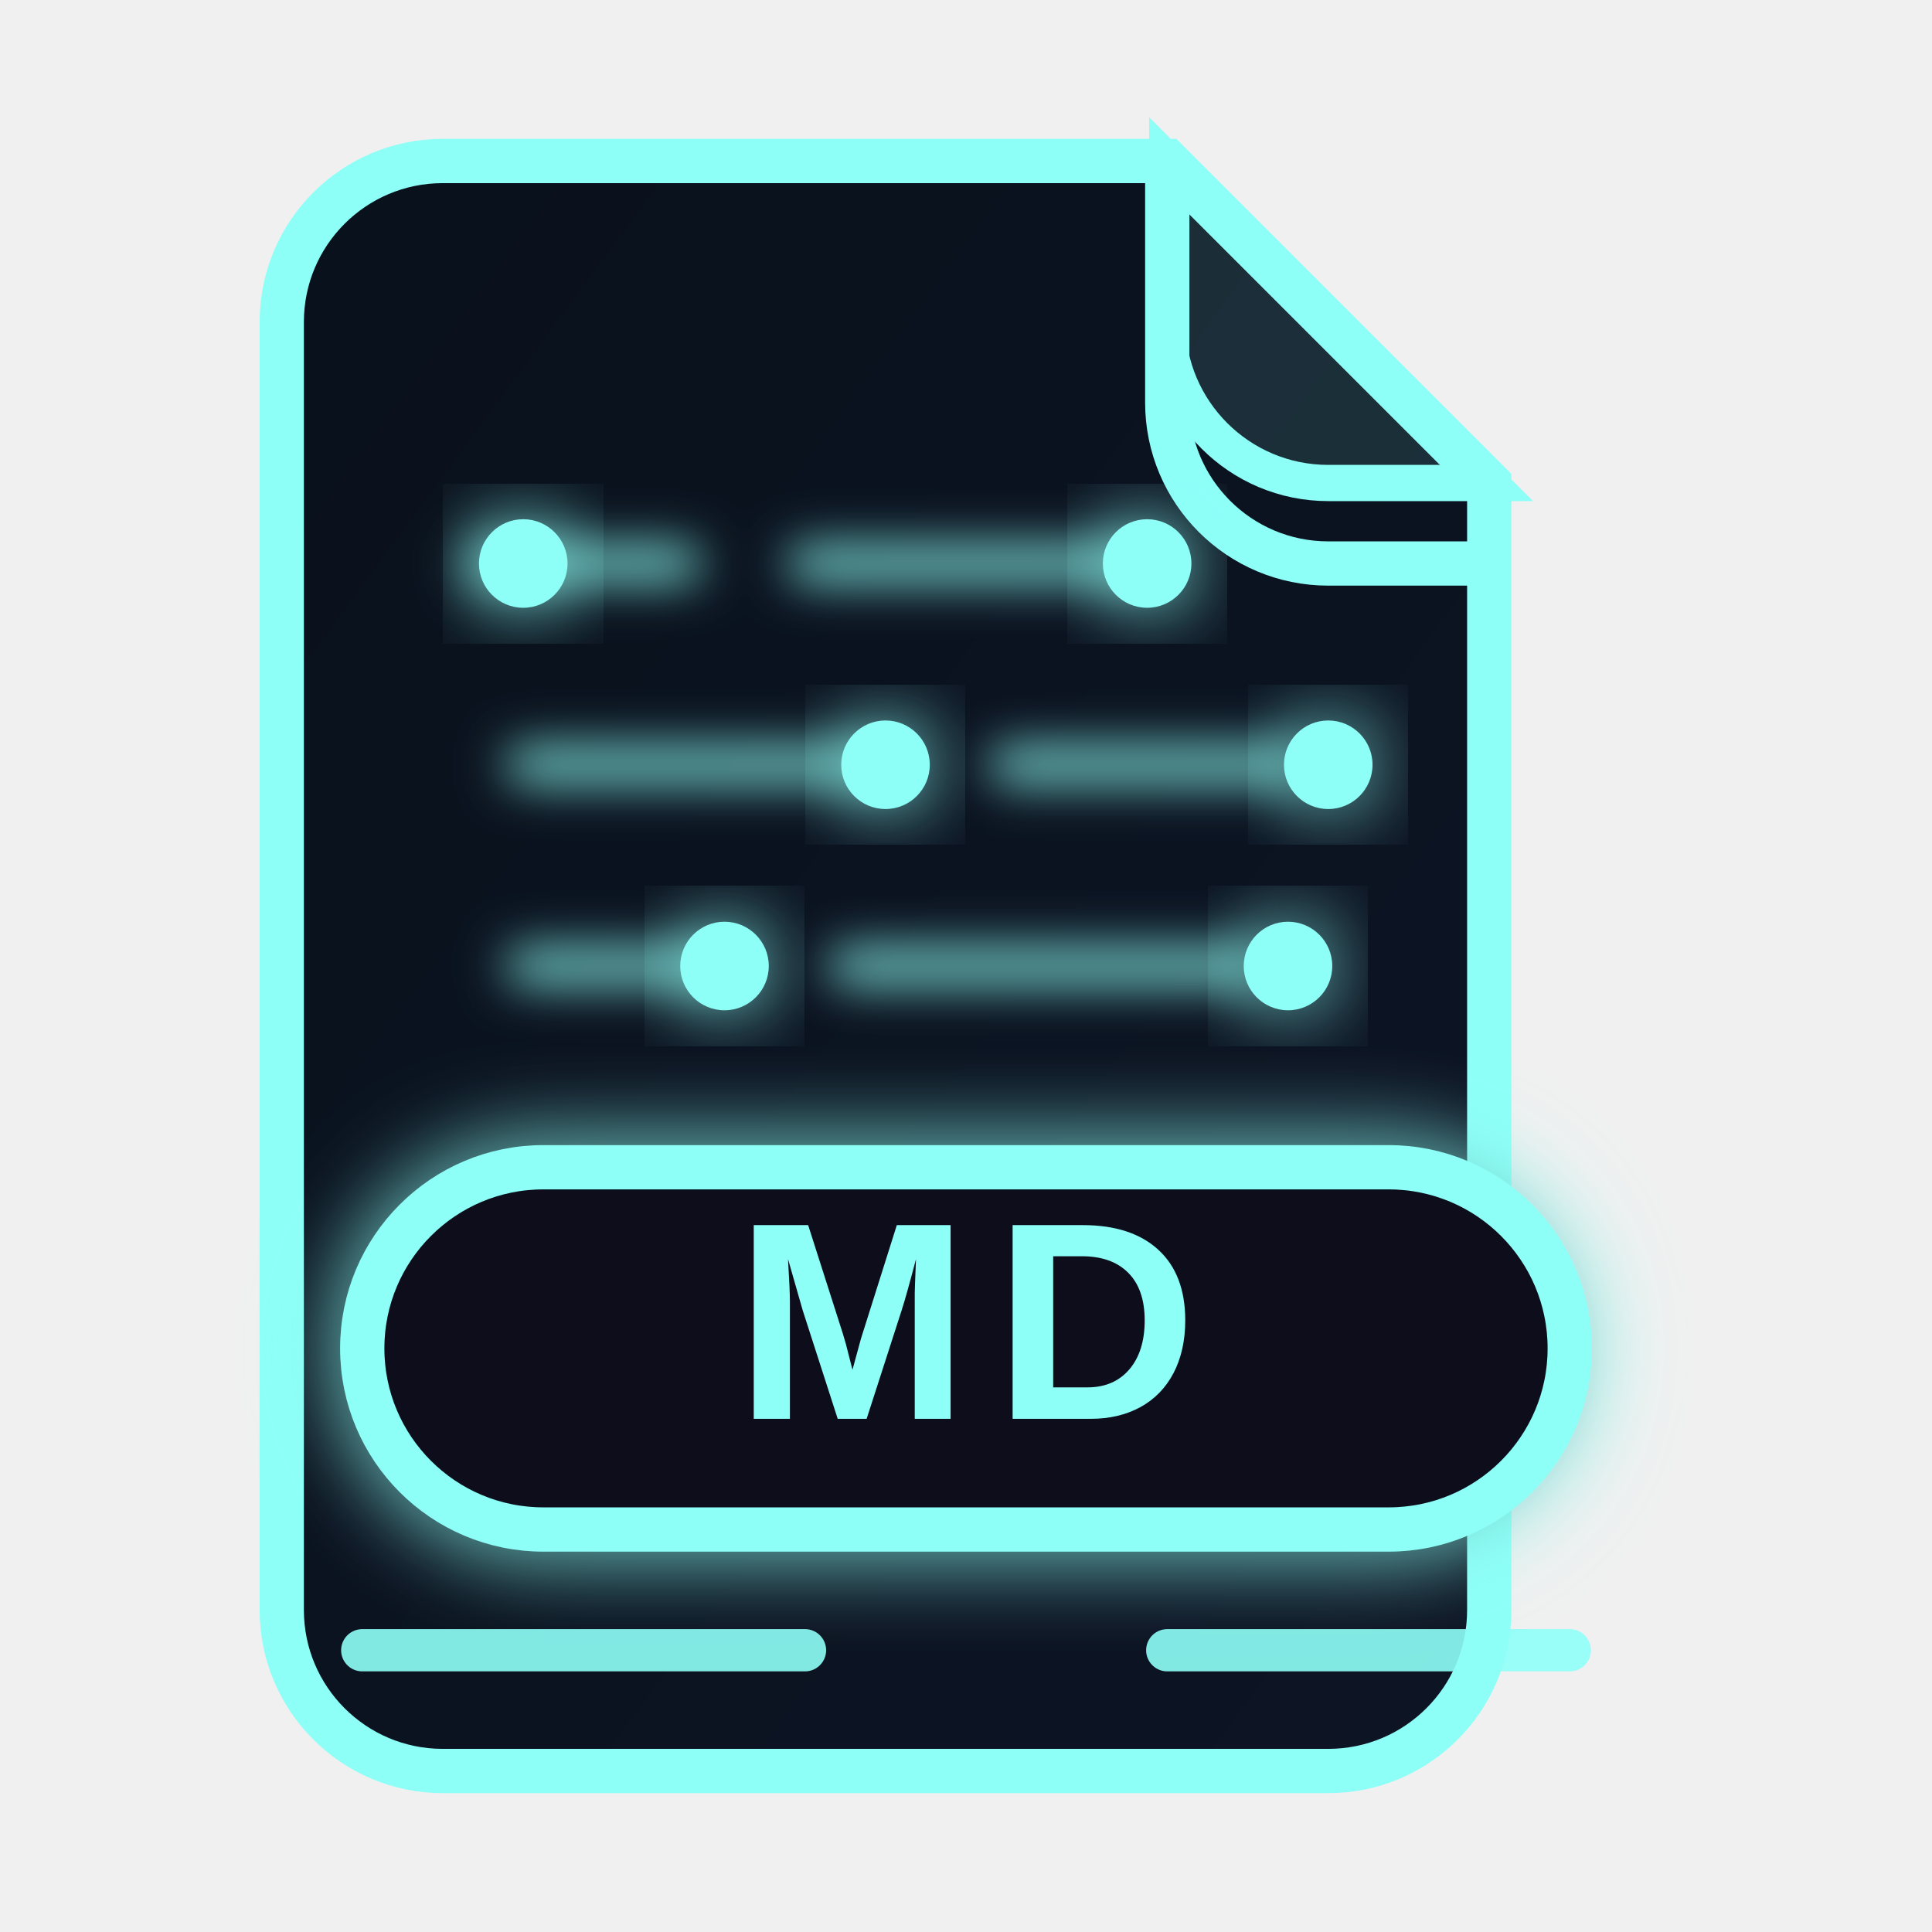
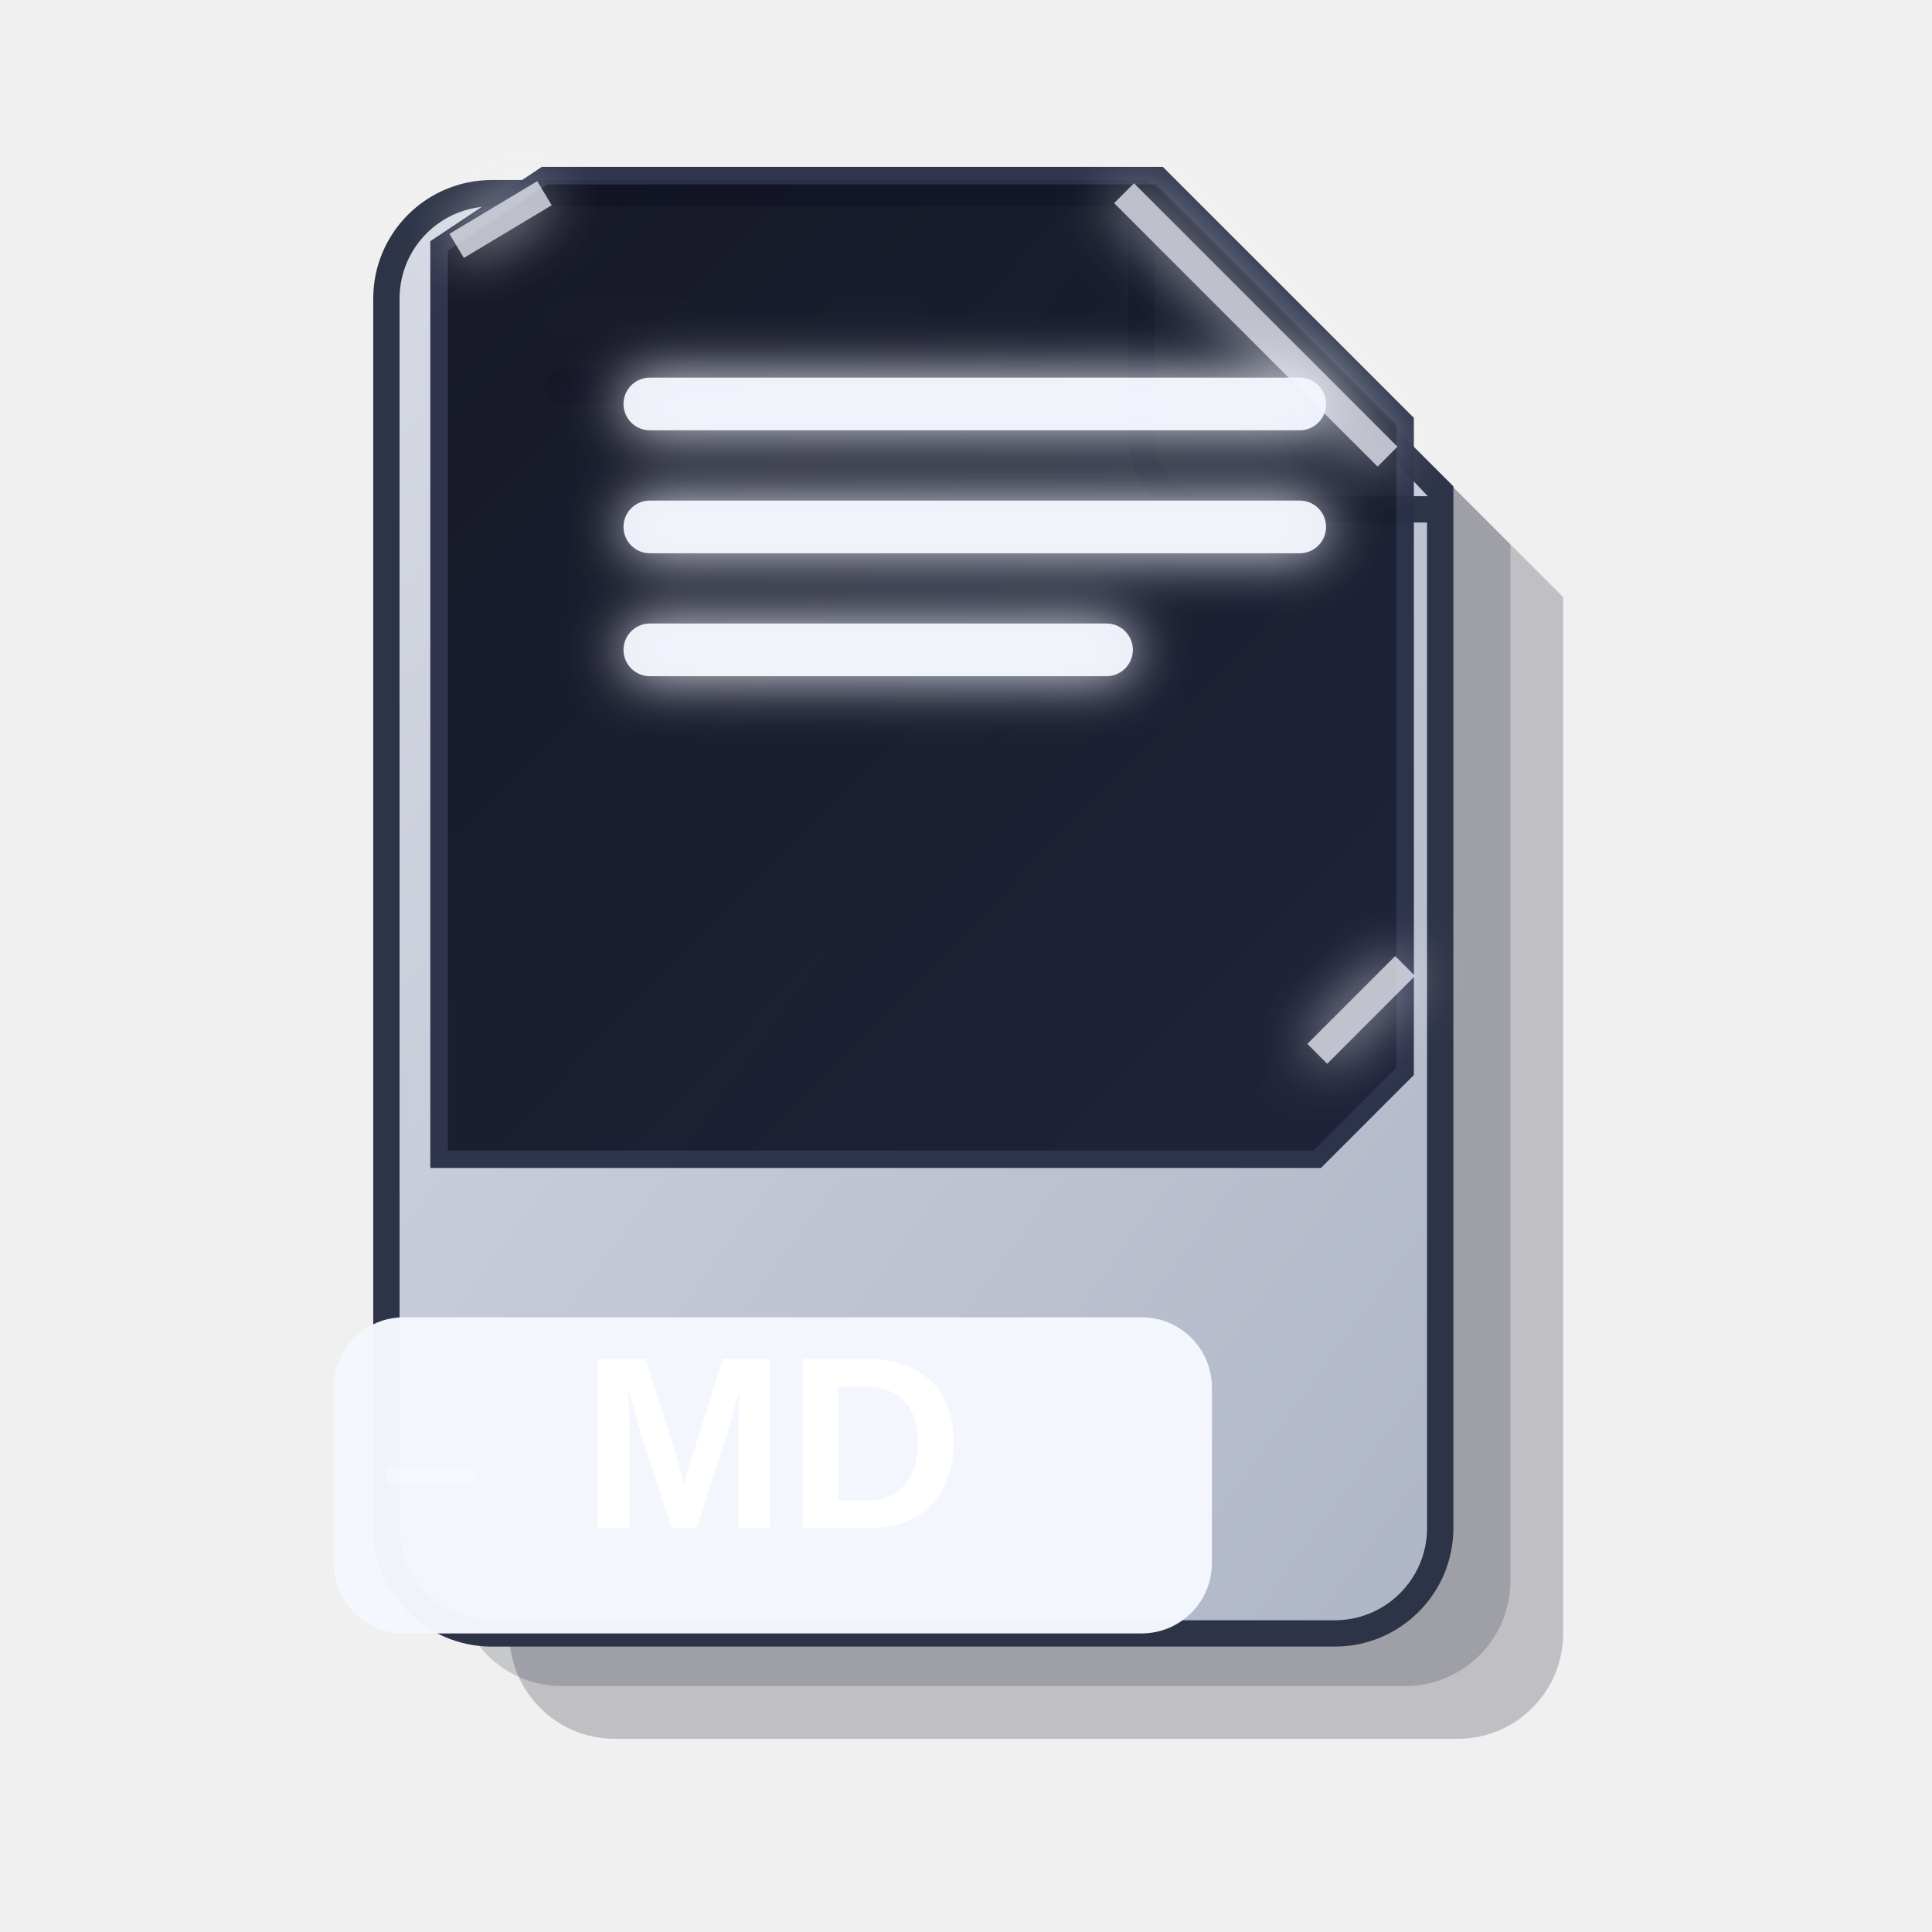
- <svg xmlns="http://www.w3.org/2000/svg" viewBox="0 0 96 96" role="img" aria-label="MD">
+ <svg xmlns="http://www.w3.org/2000/svg" width="256" height="256" viewBox="0 0 188 220" role="img" aria-label="MD file icon">
  <defs>
-     <linearGradient id="bg" x1="0" y1="0" x2="1" y2="1">
-       <stop offset="0%" stop-color="#09111c" />
-       <stop offset="100%" stop-color="#0d1424" />
-     </linearGradient>
-     <filter id="glow" x="-40%" y="-40%" width="180%" height="180%">
-       <feGaussianBlur stdDeviation="2.2" result="b" />
+     <filter id="glow" x="-50%" y="-50%" width="200%" height="200%">
+       <feGaussianBlur stdDeviation="3.2" result="blur" />
      <feMerge>
-         <feMergeNode in="b" />
+         <feMergeNode in="blur" />
        <feMergeNode in="SourceGraphic" />
      </feMerge>
    </filter>
-     <filter id="soft" x="-40%" y="-40%" width="180%" height="180%">
-       <feGaussianBlur stdDeviation="1.2" />
-     </filter>
+     <linearGradient id="panel" x1="0" x2="1" y1="0" y2="1">
+       <stop offset="0%" stop-color="#101321" />
+       <stop offset="100%" stop-color="#1b2035" />
+     </linearGradient>
+     <linearGradient id="paper" x1="0" x2="1" y1="0" y2="1">
+       <stop offset="0%" stop-color="#d7dae4" />
+       <stop offset="100%" stop-color="#aeb5c5" />
+     </linearGradient>
  </defs>
-   <path d="M22 8h36l16 16v56a8 8 0 0 1-8 8H22a8 8 0 0 1-8-8V16a8 8 0 0 1 8-8z" fill="url(#bg)" stroke="#8efff7" stroke-width="2.2" />
-   <path d="M58 8v12a8 8 0 0 0 8 8h8" fill="none" stroke="#8efff7" stroke-width="2.2" />
-   <path d="M58 8l16 16H66a8 8 0 0 1-8-8V8z" fill="#8efff7" fill-opacity="0.12" stroke="#8efff7" stroke-width="1.8" />
-   <path d="M24 28h10m6 0h17m-31 10h18m6 0h14m-38 10h10m6 0h20" stroke="#8efff7" stroke-width="1.7" stroke-linecap="round" opacity="0.9" filter="url(#soft)" />
-   <circle cx="26" cy="28" r="2.2" fill="#8efff7" filter="url(#glow)" />
-   <circle cx="57" cy="28" r="2.2" fill="#8efff7" filter="url(#glow)" />
-   <circle cx="44" cy="38" r="2.2" fill="#8efff7" filter="url(#glow)" />
-   <circle cx="66" cy="38" r="2.2" fill="#8efff7" filter="url(#glow)" />
-   <circle cx="36" cy="48" r="2.2" fill="#8efff7" filter="url(#glow)" />
-   <circle cx="64" cy="48" r="2.2" fill="#8efff7" filter="url(#glow)" />
-   <rect x="18" y="58" width="60" height="18" rx="9" fill="#08111f" stroke="#8efff7" stroke-width="2.2" filter="url(#glow)" />
-   <text x="48" y="70.5" text-anchor="middle" font-family="Arial, Helvetica, sans-serif" font-size="14" font-weight="700" letter-spacing="1.2" fill="#8efff7">MD</text>
-   <path d="M18 82h22m18 0h20" stroke="#8efff7" stroke-width="2.1" stroke-linecap="round" opacity="0.9" />
+   <path d="M40 22h74l34 34v118a12 12 0 0 1-12 12H40a12 12 0 0 1-12-12V34a12 12 0 0 1 12-12z" fill="#15192a" opacity=".22" transform="translate(14 12)" />
+   <path d="M40 22h74l34 34v118a12 12 0 0 1-12 12H40a12 12 0 0 1-12-12V34a12 12 0 0 1 12-12z" fill="#0d1020" opacity=".18" transform="translate(8 6)" />
+   <path d="M40 22h74l34 34v118a12 12 0 0 1-12 12H40a12 12 0 0 1-12-12V34a12 12 0 0 1 12-12z" fill="url(#paper)" stroke="#2e3448" stroke-width="3" />
+   <path d="M114 22v28a8 8 0 0 0 8 8h26" fill="#c7ccda" stroke="#2e3448" stroke-width="3" />
+   <path d="M48 36h40" stroke="#f5f7ff" stroke-width="4" stroke-linecap="round" opacity=".85" />
+   <path d="M48 44h24" stroke="#2d3348" stroke-width="4" stroke-linecap="round" opacity=".35" />
+   <path d="M34 28l12-8h70l28 28v74l-10 10H34z" fill="url(#panel)" opacity=".97" stroke="#2a2f48" stroke-width="2" />
+   <path d="M36 28l10-6M134 120l10-10M112 22l30 30" stroke="#f5f7ff" stroke-width="3.2" opacity=".75" filter="url(#glow)" />
+   <g filter="url(#glow)">
+     <path d="M58 46h74M58 60h74M58 74h52" stroke="#f5f7ff" stroke-width="6" stroke-linecap="round" opacity=".95" />
+   </g>
+   <g transform="translate(22 150)">
+     <rect x="0" y="0" width="100" height="36" rx="8" fill="#f5f7ff" opacity=".98" />
+     <path d="M6 18h10" stroke="#ffffff" stroke-width="2" opacity=".25" />
+     <text x="50" y="24" text-anchor="middle" font-family="Arial, Helvetica, sans-serif" font-size="28" font-weight="700" fill="#ffffff">MD</text>
+   </g>
</svg>
